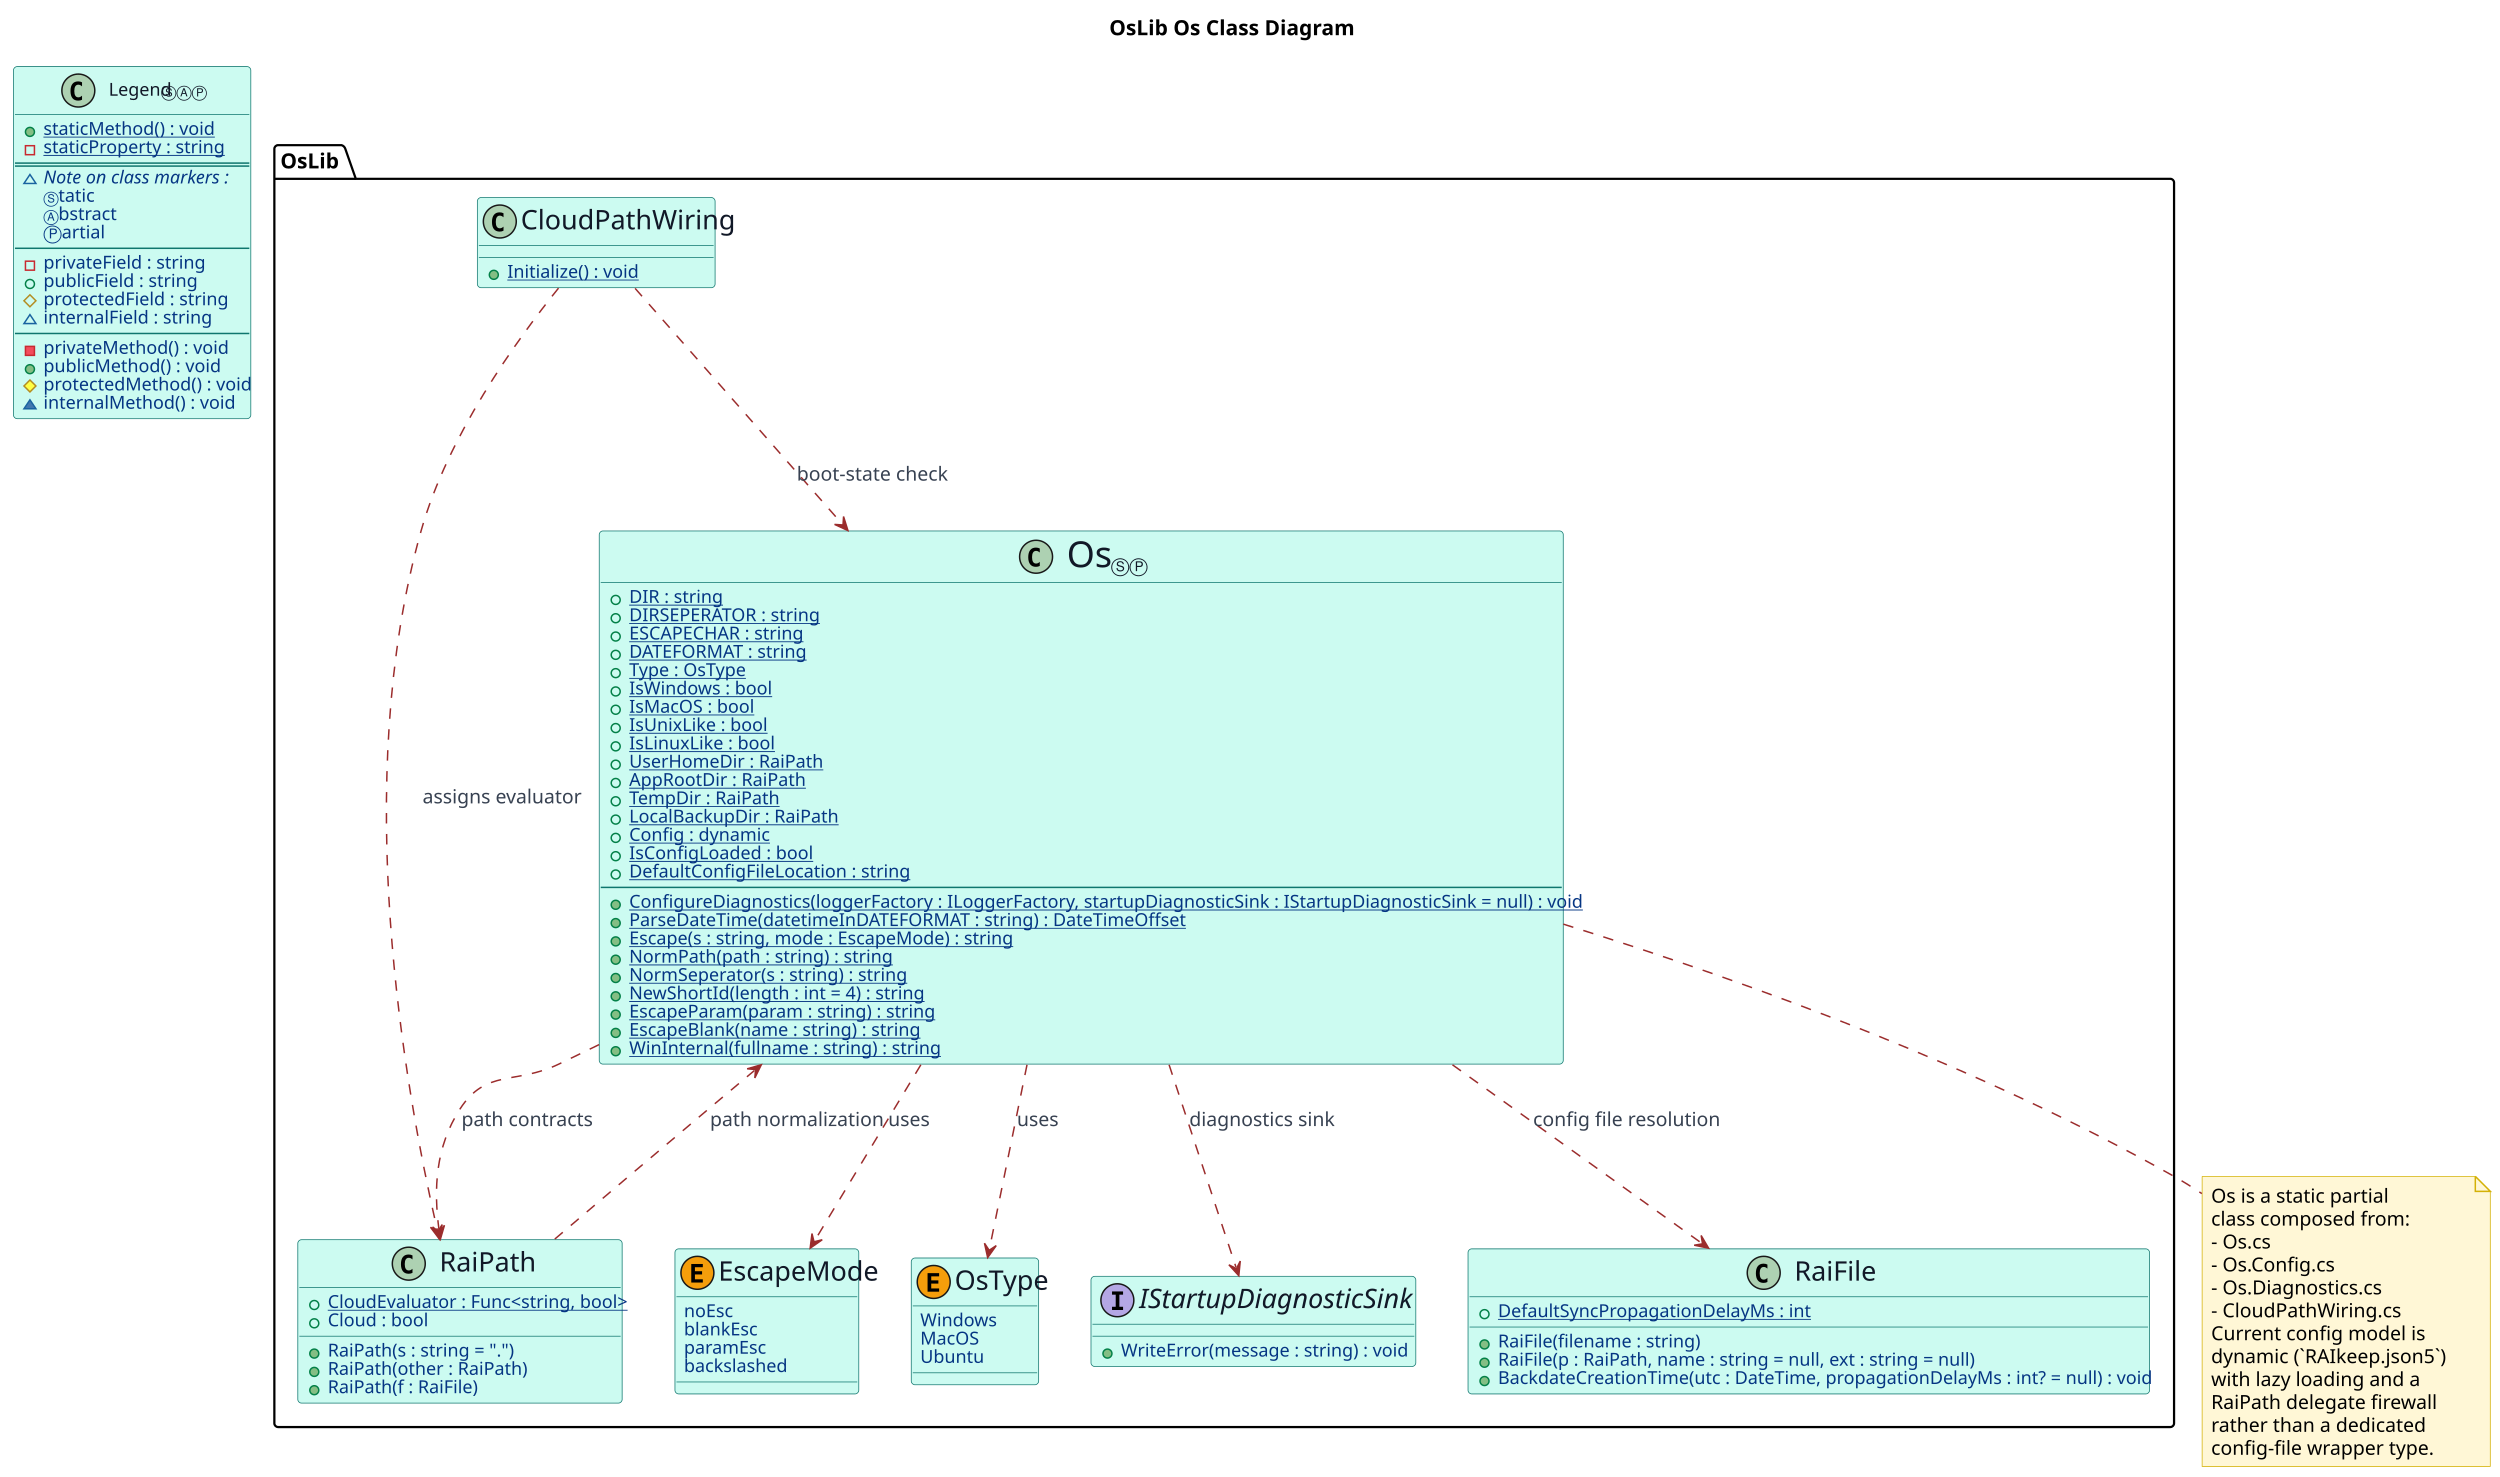
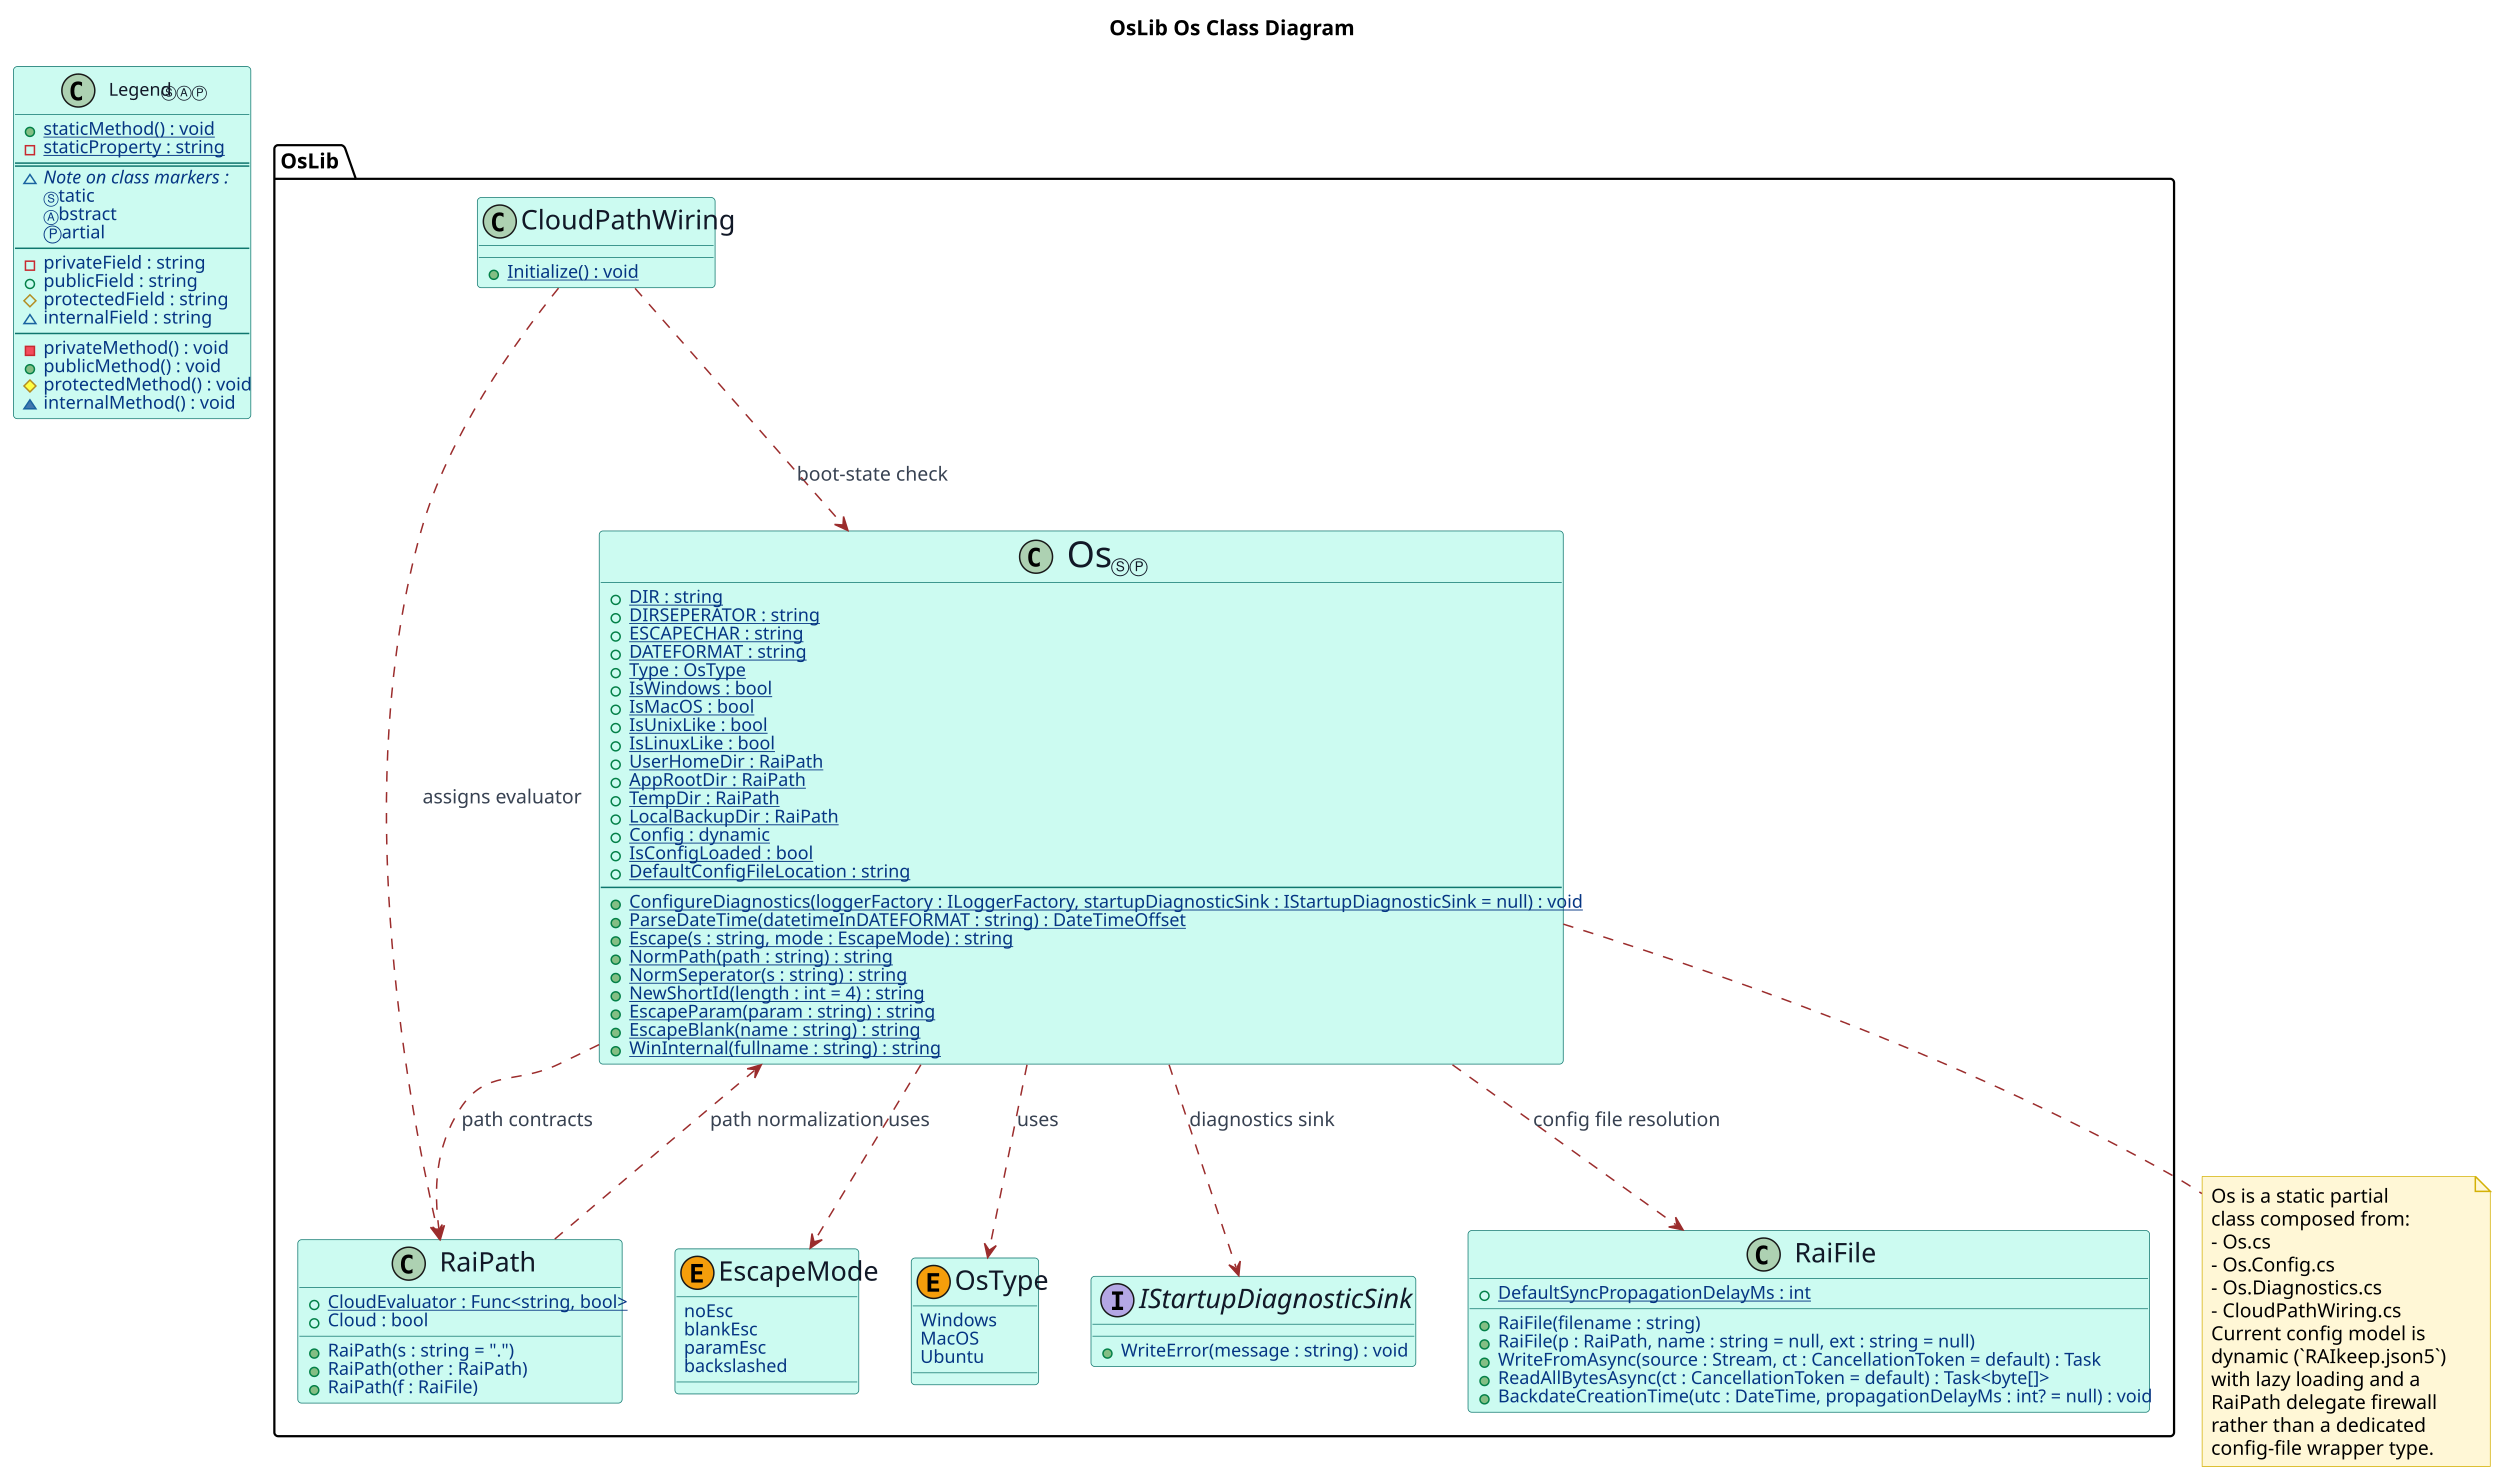
<svg xmlns="http://www.w3.org/2000/svg" contentStyleType="text/css" data-diagram-type="CLASS" height="986px" preserveAspectRatio="none" style="width:1670px;height:986px;background:#FFFFFF;" version="1.1" viewBox="0 0 1670 986" width="1670px" zoomAndPan="magnify">
  <defs />
  <g>
    <g class="title" data-source-line="3">
      <text fill="#000000" font-family="sans-serif" font-size="14" font-weight="bold" lengthAdjust="spacing" textLength="174.576" x="740.968" y="23.535">OsLib Os Class Diagram</text>
    </g>
    <g class="cluster" data-qualified-name="OsLib" data-source-line="34" id="ent0002">
-       <path d="M185.77,96.968 L228.182,96.968 A3.75,3.75 0 0 1 230.682,99.468 L237.682,119.457 L1449.77,119.457 A2.5,2.5 0 0 1 1452.27,121.957 L1452.27,950.768 A2.5,2.5 0 0 1 1449.77,953.268 L185.77,953.268 A2.5,2.5 0 0 1 183.27,950.768 L183.27,99.468 A2.5,2.5 0 0 1 185.77,96.968" fill="none" style="stroke:#000000;stroke-width:1.5;" />
+       <path d="M185.77,96.968 L228.182,96.968 A3.75,3.75 0 0 1 230.682,99.468 L237.682,119.457 L1449.77,119.457 A2.5,2.5 0 0 1 1452.27,121.957 L1452.27,956.878 A2.5,2.5 0 0 1 1449.77,959.378 L185.77,959.378 A2.5,2.5 0 0 1 183.27,956.878 L183.27,99.468 A2.5,2.5 0 0 1 185.77,96.968" fill="none" style="stroke:#000000;stroke-width:1.5;" />
      <line style="stroke:#000000;stroke-width:1.5;" x1="183.27" x2="237.682" y1="119.457" y2="119.457" />
      <text fill="#000000" font-family="sans-serif" font-size="14" font-weight="bold" lengthAdjust="spacing" textLength="41.412" x="187.27" y="112.503">OsLib</text>
    </g>
    <g class="entity" data-qualified-name="OsLib.EscapeMode" data-source-line="35" id="ent0003">
      <rect fill="#CCFBF1" height="96.912" rx="2.5" ry="2.5" style="stroke:#0F766E;stroke-width:0.5;" width="122.792" x="450.87" y="834.238" />
      <ellipse cx="465.87" cy="850.238" fill="#F59E0B" rx="11" ry="11" style="stroke:#181818;stroke-width:1;" />
      <path d="M469.484,856.738 L461.764,856.738 L461.764,844.345 L469.484,844.345 L469.484,846.503 L464.213,846.503 L464.213,849.176 L468.986,849.176 L468.986,851.335 L464.213,851.335 L464.213,854.58 L469.484,854.58 Z " fill="#000000" />
      <text fill="#111827" font-family="Casual" font-size="18" lengthAdjust="spacing" textLength="90.792" x="479.87" y="855.467">EscapeMode</text>
      <line style="stroke:#0F766E;stroke-width:0.5;" x1="451.87" x2="572.662" y1="866.238" y2="866.238" />
      <text fill="#053583" font-family="Casual" font-size="12" lengthAdjust="spacing" textLength="28.488" x="456.87" y="879.838">noEsc</text>
      <text fill="#053583" font-family="Casual" font-size="12" lengthAdjust="spacing" textLength="45.552" x="456.87" y="892.066">blankEsc</text>
      <text fill="#053583" font-family="Casual" font-size="12" lengthAdjust="spacing" textLength="49.116" x="456.87" y="904.294">paramEsc</text>
      <text fill="#053583" font-family="Casual" font-size="12" lengthAdjust="spacing" textLength="63.156" x="456.87" y="916.522">backslashed</text>
      <line style="stroke:#0F766E;stroke-width:0.5;" x1="451.87" x2="572.662" y1="923.15" y2="923.15" />
    </g>
    <g class="entity" data-qualified-name="OsLib.OsType" data-source-line="42" id="ent0004">
      <rect fill="#CCFBF1" height="84.684" rx="2.5" ry="2.5" style="stroke:#0F766E;stroke-width:0.5;" width="85.1" x="608.72" y="840.348" />
      <ellipse cx="623.72" cy="856.348" fill="#F59E0B" rx="11" ry="11" style="stroke:#181818;stroke-width:1;" />
      <path d="M627.334,862.848 L619.615,862.848 L619.615,850.455 L627.334,850.455 L627.334,852.613 L622.063,852.613 L622.063,855.286 L626.836,855.286 L626.836,857.444 L622.063,857.444 L622.063,860.69 L627.334,860.69 Z " fill="#000000" />
      <text fill="#111827" font-family="Casual" font-size="18" lengthAdjust="spacing" textLength="53.1" x="637.72" y="861.577">OsType</text>
      <line style="stroke:#0F766E;stroke-width:0.5;" x1="609.72" x2="692.82" y1="872.348" y2="872.348" />
      <text fill="#053583" font-family="Casual" font-size="12" lengthAdjust="spacing" textLength="44.052" x="614.72" y="885.948">Windows</text>
      <text fill="#053583" font-family="Casual" font-size="12" lengthAdjust="spacing" textLength="33.372" x="614.72" y="898.176">MacOS</text>
      <text fill="#053583" font-family="Casual" font-size="12" lengthAdjust="spacing" textLength="35.448" x="614.72" y="910.404">Ubuntu</text>
      <line style="stroke:#0F766E;stroke-width:0.5;" x1="609.72" x2="692.82" y1="917.032" y2="917.032" />
    </g>
    <g class="entity" data-qualified-name="OsLib.IStartupDiagnosticSink" data-source-line="48" id="ent0005">
      <rect fill="#CCFBF1" height="60.228" rx="2.5" ry="2.5" style="stroke:#0F766E;stroke-width:0.5;" width="216.98" x="728.78" y="852.578" />
      <ellipse cx="746.402" cy="868.578" fill="#B4A7E5" rx="11" ry="11" style="stroke:#181818;stroke-width:1;" />
      <path d="M742.829,864.843 L742.829,862.685 L750.209,862.685 L750.209,864.843 L747.744,864.843 L747.744,872.92 L750.209,872.92 L750.209,875.078 L742.829,875.078 L742.829,872.92 L745.295,872.92 L745.295,864.843 Z " fill="#000000" />
      <text fill="#111827" font-family="Casual" font-size="18" font-style="italic" lengthAdjust="spacing" textLength="179.154" x="760.984" y="873.807">IStartupDiagnosticSink</text>
      <line style="stroke:#0F766E;stroke-width:0.5;" x1="729.78" x2="944.76" y1="884.578" y2="884.578" />
      <line style="stroke:#0F766E;stroke-width:0.5;" x1="729.78" x2="944.76" y1="892.578" y2="892.578" />
      <g data-visibility-modifier="PUBLIC_METHOD">
        <ellipse cx="739.78" cy="904.192" fill="#84BE84" rx="3" ry="3" style="stroke:#038048;stroke-width:1;" />
      </g>
      <text fill="#053583" font-family="Casual" font-size="12" lengthAdjust="spacing" textLength="190.98" x="748.78" y="906.178">WriteError(message : string) : void</text>
    </g>
    <g class="entity" data-qualified-name="OsLib.CloudPathWiring" data-source-line="52" id="ent0006">
      <rect fill="#CCFBF1" height="60.228" rx="2.5" ry="2.5" style="stroke:#0F766E;stroke-width:0.5;" width="158.81" x="318.87" y="131.968" />
      <ellipse cx="333.87" cy="147.968" fill="#ADD1B2" rx="11" ry="11" style="stroke:#181818;stroke-width:1;" />
      <path d="M336.343,154.111 Q335.762,154.41 335.123,154.56 Q334.484,154.709 333.778,154.709 Q331.271,154.709 329.952,153.057 Q328.632,151.405 328.632,148.284 Q328.632,145.155 329.952,143.503 Q331.271,141.851 333.778,141.851 Q334.484,141.851 335.131,142 Q335.779,142.15 336.343,142.449 L336.343,145.171 Q335.712,144.59 335.119,144.321 Q334.525,144.051 333.894,144.051 Q332.55,144.051 331.865,145.118 Q331.18,146.184 331.18,148.284 Q331.18,150.376 331.865,151.443 Q332.55,152.509 333.894,152.509 Q334.525,152.509 335.119,152.239 Q335.712,151.97 336.343,151.389 Z " fill="#000000" />
      <text fill="#111827" font-family="Casual" font-size="18" lengthAdjust="spacing" textLength="126.81" x="347.87" y="153.197">CloudPathWiring</text>
      <line style="stroke:#0F766E;stroke-width:0.5;" x1="319.87" x2="476.68" y1="163.968" y2="163.968" />
      <line style="stroke:#0F766E;stroke-width:0.5;" x1="319.87" x2="476.68" y1="171.968" y2="171.968" />
      <g data-visibility-modifier="PUBLIC_METHOD">
        <ellipse cx="329.87" cy="183.582" fill="#84BE84" rx="3" ry="3" style="stroke:#038048;stroke-width:1;" />
      </g>
      <text fill="#053583" font-family="Casual" font-size="12" lengthAdjust="spacing" text-decoration="underline" textLength="93.72" x="338.87" y="185.568">Initialize() : void</text>
    </g>
    <g class="entity" data-qualified-name="OsLib.RaiPath" data-source-line="56" id="ent0007">
      <rect fill="#CCFBF1" height="109.14" rx="2.5" ry="2.5" style="stroke:#0F766E;stroke-width:0.5;" width="216.656" x="198.94" y="828.128" />
      <ellipse cx="273.066" cy="844.128" fill="#ADD1B2" rx="11" ry="11" style="stroke:#181818;stroke-width:1;" />
      <path d="M275.539,850.271 Q274.958,850.57 274.319,850.72 Q273.68,850.869 272.974,850.869 Q270.467,850.869 269.147,849.217 Q267.828,847.565 267.828,844.444 Q267.828,841.315 269.147,839.663 Q270.467,838.011 272.974,838.011 Q273.68,838.011 274.327,838.16 Q274.975,838.31 275.539,838.609 L275.539,841.331 Q274.908,840.75 274.315,840.481 Q273.721,840.211 273.09,840.211 Q271.746,840.211 271.061,841.278 Q270.376,842.344 270.376,844.444 Q270.376,846.536 271.061,847.603 Q271.746,848.669 273.09,848.669 Q273.721,848.669 274.315,848.399 Q274.908,848.13 275.539,847.549 Z " fill="#000000" />
      <text fill="#111827" font-family="Casual" font-size="18" lengthAdjust="spacing" textLength="59.904" x="293.566" y="849.357">RaiPath</text>
      <line style="stroke:#0F766E;stroke-width:0.5;" x1="199.94" x2="414.596" y1="860.128" y2="860.128" />
      <g data-visibility-modifier="PUBLIC_FIELD">
        <ellipse cx="209.94" cy="871.742" fill="none" rx="3" ry="3" style="stroke:#038048;stroke-width:1;" />
      </g>
      <text fill="#053583" font-family="Casual" font-size="12" lengthAdjust="spacing" text-decoration="underline" textLength="190.656" x="218.94" y="873.728">CloudEvaluator : Func&lt;string, bool&gt;</text>
      <g data-visibility-modifier="PUBLIC_FIELD">
        <ellipse cx="209.94" cy="883.97" fill="none" rx="3" ry="3" style="stroke:#038048;stroke-width:1;" />
      </g>
      <text fill="#053583" font-family="Casual" font-size="12" lengthAdjust="spacing" textLength="66.156" x="218.94" y="885.956">Cloud : bool</text>
      <line style="stroke:#0F766E;stroke-width:0.5;" x1="199.94" x2="414.596" y1="892.584" y2="892.584" />
      <g data-visibility-modifier="PUBLIC_METHOD">
        <ellipse cx="209.94" cy="904.198" fill="#84BE84" rx="3" ry="3" style="stroke:#038048;stroke-width:1;" />
      </g>
      <text fill="#053583" font-family="Casual" font-size="12" lengthAdjust="spacing" textLength="134.04" x="218.94" y="906.184">RaiPath(s : string = ".")</text>
      <g data-visibility-modifier="PUBLIC_METHOD">
        <ellipse cx="209.94" cy="916.426" fill="#84BE84" rx="3" ry="3" style="stroke:#038048;stroke-width:1;" />
      </g>
      <text fill="#053583" font-family="Casual" font-size="12" lengthAdjust="spacing" textLength="132.936" x="218.94" y="918.412">RaiPath(other : RaiPath)</text>
      <g data-visibility-modifier="PUBLIC_METHOD">
        <ellipse cx="209.94" cy="928.654" fill="#84BE84" rx="3" ry="3" style="stroke:#038048;stroke-width:1;" />
      </g>
      <text fill="#053583" font-family="Casual" font-size="12" lengthAdjust="spacing" textLength="104.556" x="218.94" y="930.64">RaiPath(f : RaiFile)</text>
    </g>
    <g class="entity" data-qualified-name="OsLib.RaiFile" data-source-line="64" id="ent0008">
-       <rect fill="#CCFBF1" height="96.912" rx="2.5" ry="2.5" style="stroke:#0F766E;stroke-width:0.5;" width="455.24" x="980.65" y="834.238" />
-       <ellipse cx="1178.163" cy="850.238" fill="#ADD1B2" rx="11" ry="11" style="stroke:#181818;stroke-width:1;" />
-       <path d="M1180.636,856.381 Q1180.055,856.68 1179.416,856.83 Q1178.777,856.979 1178.071,856.979 Q1175.564,856.979 1174.245,855.327 Q1172.925,853.675 1172.925,850.554 Q1172.925,847.425 1174.245,845.773 Q1175.564,844.121 1178.071,844.121 Q1178.777,844.121 1179.424,844.27 Q1180.072,844.42 1180.636,844.719 L1180.636,847.441 Q1180.005,846.86 1179.412,846.591 Q1178.818,846.321 1178.187,846.321 Q1176.843,846.321 1176.158,847.388 Q1175.473,848.454 1175.473,850.554 Q1175.473,852.646 1176.158,853.713 Q1176.843,854.779 1178.187,854.779 Q1178.818,854.779 1179.412,854.51 Q1180.005,854.24 1180.636,853.659 Z " fill="#000000" />
-       <text fill="#111827" font-family="Casual" font-size="18" lengthAdjust="spacing" textLength="51.714" x="1198.663" y="855.467">RaiFile</text>
-       <line style="stroke:#0F766E;stroke-width:0.5;" x1="981.65" x2="1434.89" y1="866.238" y2="866.238" />
-       <g data-visibility-modifier="PUBLIC_FIELD">
-         <ellipse cx="991.65" cy="877.852" fill="none" rx="3" ry="3" style="stroke:#038048;stroke-width:1;" />
-       </g>
-       <text fill="#053583" font-family="Casual" font-size="12" lengthAdjust="spacing" text-decoration="underline" textLength="196.38" x="1000.65" y="879.838">DefaultSyncPropagationDelayMs : int</text>
-       <line style="stroke:#0F766E;stroke-width:0.5;" x1="981.65" x2="1434.89" y1="886.466" y2="886.466" />
-       <g data-visibility-modifier="PUBLIC_METHOD">
-         <ellipse cx="991.65" cy="898.08" fill="#84BE84" rx="3" ry="3" style="stroke:#038048;stroke-width:1;" />
-       </g>
-       <text fill="#053583" font-family="Casual" font-size="12" lengthAdjust="spacing" textLength="134.328" x="1000.65" y="900.066">RaiFile(filename : string)</text>
-       <g data-visibility-modifier="PUBLIC_METHOD">
-         <ellipse cx="991.65" cy="910.308" fill="#84BE84" rx="3" ry="3" style="stroke:#038048;stroke-width:1;" />
-       </g>
-       <text fill="#053583" font-family="Casual" font-size="12" lengthAdjust="spacing" textLength="339.84" x="1000.65" y="912.294">RaiFile(p : RaiPath, name : string = null, ext : string = null)</text>
-       <g data-visibility-modifier="PUBLIC_METHOD">
-         <ellipse cx="991.65" cy="922.536" fill="#84BE84" rx="3" ry="3" style="stroke:#038048;stroke-width:1;" />
-       </g>
-       <text fill="#053583" font-family="Casual" font-size="12" lengthAdjust="spacing" textLength="429.24" x="1000.65" y="924.522">BackdateCreationTime(utc : DateTime, propagationDelayMs : int? = null) : void</text>
-     </g>
-     <g class="entity" data-qualified-name="OsLib.Os" data-source-line="71" id="ent0009">
+       <rect fill="#CCFBF1" height="121.368" rx="2.5" ry="2.5" style="stroke:#0F766E;stroke-width:0.5;" width="455.24" x="980.65" y="822.008" />
+       <ellipse cx="1178.163" cy="838.008" fill="#ADD1B2" rx="11" ry="11" style="stroke:#181818;stroke-width:1;" />
+       <path d="M1180.636,844.151 Q1180.055,844.45 1179.416,844.6 Q1178.777,844.749 1178.071,844.749 Q1175.564,844.749 1174.245,843.097 Q1172.925,841.445 1172.925,838.324 Q1172.925,835.195 1174.245,833.543 Q1175.564,831.891 1178.071,831.891 Q1178.777,831.891 1179.424,832.04 Q1180.072,832.19 1180.636,832.489 L1180.636,835.211 Q1180.005,834.63 1179.412,834.361 Q1178.818,834.091 1178.187,834.091 Q1176.843,834.091 1176.158,835.158 Q1175.473,836.224 1175.473,838.324 Q1175.473,840.416 1176.158,841.483 Q1176.843,842.549 1178.187,842.549 Q1178.818,842.549 1179.412,842.279 Q1180.005,842.01 1180.636,841.429 Z " fill="#000000" />
+       <text fill="#111827" font-family="Casual" font-size="18" lengthAdjust="spacing" textLength="51.714" x="1198.663" y="843.237">RaiFile</text>
+       <line style="stroke:#0F766E;stroke-width:0.5;" x1="981.65" x2="1434.89" y1="854.008" y2="854.008" />
+       <g data-visibility-modifier="PUBLIC_FIELD">
+         <ellipse cx="991.65" cy="865.622" fill="none" rx="3" ry="3" style="stroke:#038048;stroke-width:1;" />
+       </g>
+       <text fill="#053583" font-family="Casual" font-size="12" lengthAdjust="spacing" text-decoration="underline" textLength="196.38" x="1000.65" y="867.608">DefaultSyncPropagationDelayMs : int</text>
+       <line style="stroke:#0F766E;stroke-width:0.5;" x1="981.65" x2="1434.89" y1="874.236" y2="874.236" />
+       <g data-visibility-modifier="PUBLIC_METHOD">
+         <ellipse cx="991.65" cy="885.85" fill="#84BE84" rx="3" ry="3" style="stroke:#038048;stroke-width:1;" />
+       </g>
+       <text fill="#053583" font-family="Casual" font-size="12" lengthAdjust="spacing" textLength="134.328" x="1000.65" y="887.836">RaiFile(filename : string)</text>
+       <g data-visibility-modifier="PUBLIC_METHOD">
+         <ellipse cx="991.65" cy="898.078" fill="#84BE84" rx="3" ry="3" style="stroke:#038048;stroke-width:1;" />
+       </g>
+       <text fill="#053583" font-family="Casual" font-size="12" lengthAdjust="spacing" textLength="339.84" x="1000.65" y="900.064">RaiFile(p : RaiPath, name : string = null, ext : string = null)</text>
+       <g data-visibility-modifier="PUBLIC_METHOD">
+         <ellipse cx="991.65" cy="910.306" fill="#84BE84" rx="3" ry="3" style="stroke:#038048;stroke-width:1;" />
+       </g>
+       <text fill="#053583" font-family="Casual" font-size="12" lengthAdjust="spacing" textLength="404.664" x="1000.65" y="912.292">WriteFromAsync(source : Stream, ct : CancellationToken = default) : Task</text>
+       <g data-visibility-modifier="PUBLIC_METHOD">
+         <ellipse cx="991.65" cy="922.534" fill="#84BE84" rx="3" ry="3" style="stroke:#038048;stroke-width:1;" />
+       </g>
+       <text fill="#053583" font-family="Casual" font-size="12" lengthAdjust="spacing" textLength="365.076" x="1000.65" y="924.52">ReadAllBytesAsync(ct : CancellationToken = default) : Task&lt;byte[]&gt;</text>
+       <g data-visibility-modifier="PUBLIC_METHOD">
+         <ellipse cx="991.65" cy="934.762" fill="#84BE84" rx="3" ry="3" style="stroke:#038048;stroke-width:1;" />
+       </g>
+       <text fill="#053583" font-family="Casual" font-size="12" lengthAdjust="spacing" textLength="429.24" x="1000.65" y="936.748">BackdateCreationTime(utc : DateTime, propagationDelayMs : int? = null) : void</text>
+     </g>
+     <g class="entity" data-qualified-name="OsLib.Os" data-source-line="73" id="ent0009">
      <rect fill="#CCFBF1" height="356.156" rx="2.5" ry="2.5" style="stroke:#0F766E;stroke-width:0.5;" width="643.964" x="400.29" y="354.678" />
      <ellipse cx="692.099" cy="371.906" fill="#ADD1B2" rx="11" ry="11" style="stroke:#181818;stroke-width:1;" />
      <path d="M694.572,378.049 Q693.991,378.348 693.352,378.498 Q692.713,378.647 692.007,378.647 Q689.5,378.647 688.181,376.995 Q686.861,375.343 686.861,372.222 Q686.861,369.093 688.181,367.441 Q689.5,365.789 692.007,365.789 Q692.713,365.789 693.36,365.938 Q694.008,366.088 694.572,366.387 L694.572,369.109 Q693.941,368.528 693.348,368.259 Q692.754,367.989 692.124,367.989 Q690.779,367.989 690.094,369.055 Q689.409,370.122 689.409,372.222 Q689.409,374.314 690.094,375.381 Q690.779,376.447 692.124,376.447 Q692.754,376.447 693.348,376.178 Q693.941,375.908 694.572,375.327 Z " fill="#000000" />
      <text fill="#111827" font-family="Casual" font-size="24" lengthAdjust="spacing" textLength="23.208" x="712.599" y="378.878">Os</text>
      <text fill="#111827" font-family="Casual" font-size="12" lengthAdjust="spacing" textLength="22.266" x="742.179" y="381.506">ⓈⓅ</text>
      <line style="stroke:#0F766E;stroke-width:0.5;" x1="401.29" x2="1043.254" y1="389.134" y2="389.134" />
      <g data-visibility-modifier="PUBLIC_FIELD">
        <ellipse cx="411.29" cy="400.748" fill="none" rx="3" ry="3" style="stroke:#038048;stroke-width:1;" />
      </g>
      <text fill="#053583" font-family="Casual" font-size="12" lengthAdjust="spacing" text-decoration="underline" textLength="65.412" x="420.29" y="402.734">DIR : string</text>
      <g data-visibility-modifier="PUBLIC_FIELD">
        <ellipse cx="411.29" cy="412.976" fill="none" rx="3" ry="3" style="stroke:#038048;stroke-width:1;" />
      </g>
      <text fill="#053583" font-family="Casual" font-size="12" lengthAdjust="spacing" text-decoration="underline" textLength="122.412" x="420.29" y="414.962">DIRSEPERATOR : string</text>
      <g data-visibility-modifier="PUBLIC_FIELD">
        <ellipse cx="411.29" cy="425.204" fill="none" rx="3" ry="3" style="stroke:#038048;stroke-width:1;" />
      </g>
      <text fill="#053583" font-family="Casual" font-size="12" lengthAdjust="spacing" text-decoration="underline" textLength="110.256" x="420.29" y="427.19">ESCAPECHAR : string</text>
      <g data-visibility-modifier="PUBLIC_FIELD">
        <ellipse cx="411.29" cy="437.432" fill="none" rx="3" ry="3" style="stroke:#038048;stroke-width:1;" />
      </g>
      <text fill="#053583" font-family="Casual" font-size="12" lengthAdjust="spacing" text-decoration="underline" textLength="112.644" x="420.29" y="439.418">DATEFORMAT : string</text>
      <g data-visibility-modifier="PUBLIC_FIELD">
        <ellipse cx="411.29" cy="449.66" fill="none" rx="3" ry="3" style="stroke:#038048;stroke-width:1;" />
      </g>
      <text fill="#053583" font-family="Casual" font-size="12" lengthAdjust="spacing" text-decoration="underline" textLength="75.876" x="420.29" y="451.646">Type : OsType</text>
      <g data-visibility-modifier="PUBLIC_FIELD">
        <ellipse cx="411.29" cy="461.888" fill="none" rx="3" ry="3" style="stroke:#038048;stroke-width:1;" />
      </g>
      <text fill="#053583" font-family="Casual" font-size="12" lengthAdjust="spacing" text-decoration="underline" textLength="92.772" x="420.29" y="463.874">IsWindows : bool</text>
      <g data-visibility-modifier="PUBLIC_FIELD">
        <ellipse cx="411.29" cy="474.116" fill="none" rx="3" ry="3" style="stroke:#038048;stroke-width:1;" />
      </g>
      <text fill="#053583" font-family="Casual" font-size="12" lengthAdjust="spacing" text-decoration="underline" textLength="82.092" x="420.29" y="476.102">IsMacOS : bool</text>
      <g data-visibility-modifier="PUBLIC_FIELD">
        <ellipse cx="411.29" cy="486.344" fill="none" rx="3" ry="3" style="stroke:#038048;stroke-width:1;" />
      </g>
      <text fill="#053583" font-family="Casual" font-size="12" lengthAdjust="spacing" text-decoration="underline" textLength="91.092" x="420.29" y="488.33">IsUnixLike : bool</text>
      <g data-visibility-modifier="PUBLIC_FIELD">
        <ellipse cx="411.29" cy="498.572" fill="none" rx="3" ry="3" style="stroke:#038048;stroke-width:1;" />
      </g>
      <text fill="#053583" font-family="Casual" font-size="12" lengthAdjust="spacing" text-decoration="underline" textLength="96.528" x="420.29" y="500.558">IsLinuxLike : bool</text>
      <g data-visibility-modifier="PUBLIC_FIELD">
        <ellipse cx="411.29" cy="510.8" fill="none" rx="3" ry="3" style="stroke:#038048;stroke-width:1;" />
      </g>
      <text fill="#053583" font-family="Casual" font-size="12" lengthAdjust="spacing" text-decoration="underline" textLength="120.528" x="420.29" y="512.786">UserHomeDir : RaiPath</text>
      <g data-visibility-modifier="PUBLIC_FIELD">
        <ellipse cx="411.29" cy="523.028" fill="none" rx="3" ry="3" style="stroke:#038048;stroke-width:1;" />
      </g>
      <text fill="#053583" font-family="Casual" font-size="12" lengthAdjust="spacing" text-decoration="underline" textLength="113.424" x="420.29" y="525.014">AppRootDir : RaiPath</text>
      <g data-visibility-modifier="PUBLIC_FIELD">
        <ellipse cx="411.29" cy="535.256" fill="none" rx="3" ry="3" style="stroke:#038048;stroke-width:1;" />
      </g>
      <text fill="#053583" font-family="Casual" font-size="12" lengthAdjust="spacing" text-decoration="underline" textLength="98.22" x="420.29" y="537.242">TempDir : RaiPath</text>
      <g data-visibility-modifier="PUBLIC_FIELD">
        <ellipse cx="411.29" cy="547.484" fill="none" rx="3" ry="3" style="stroke:#038048;stroke-width:1;" />
      </g>
      <text fill="#053583" font-family="Casual" font-size="12" lengthAdjust="spacing" text-decoration="underline" textLength="135.36" x="420.29" y="549.47">LocalBackupDir : RaiPath</text>
      <g data-visibility-modifier="PUBLIC_FIELD">
        <ellipse cx="411.29" cy="559.712" fill="none" rx="3" ry="3" style="stroke:#038048;stroke-width:1;" />
      </g>
      <text fill="#053583" font-family="Casual" font-size="12" lengthAdjust="spacing" text-decoration="underline" textLength="90.864" x="420.29" y="561.698">Config : dynamic</text>
      <g data-visibility-modifier="PUBLIC_FIELD">
        <ellipse cx="411.29" cy="571.94" fill="none" rx="3" ry="3" style="stroke:#038048;stroke-width:1;" />
      </g>
      <text fill="#053583" font-family="Casual" font-size="12" lengthAdjust="spacing" text-decoration="underline" textLength="116.328" x="420.29" y="573.926">IsConfigLoaded : bool</text>
      <g data-visibility-modifier="PUBLIC_FIELD">
        <ellipse cx="411.29" cy="584.168" fill="none" rx="3" ry="3" style="stroke:#038048;stroke-width:1;" />
      </g>
      <text fill="#053583" font-family="Casual" font-size="12" lengthAdjust="spacing" text-decoration="underline" textLength="178.692" x="420.29" y="586.154">DefaultConfigFileLocation : string</text>
      <line style="stroke:#0F766E;stroke-width:1;" x1="401.29" x2="1043.254" y1="592.782" y2="592.782" />
      <g data-visibility-modifier="PUBLIC_METHOD">
        <ellipse cx="411.29" cy="604.396" fill="#84BE84" rx="3" ry="3" style="stroke:#038048;stroke-width:1;" />
      </g>
      <text fill="#053583" font-family="Casual" font-size="12" lengthAdjust="spacing" text-decoration="underline" textLength="617.964" x="420.29" y="606.382">ConfigureDiagnostics(loggerFactory : ILoggerFactory, startupDiagnosticSink : IStartupDiagnosticSink = null) : void</text>
      <g data-visibility-modifier="PUBLIC_METHOD">
        <ellipse cx="411.29" cy="616.624" fill="#84BE84" rx="3" ry="3" style="stroke:#038048;stroke-width:1;" />
      </g>
      <text fill="#053583" font-family="Casual" font-size="12" lengthAdjust="spacing" text-decoration="underline" textLength="348.12" x="420.29" y="618.61">ParseDateTime(datetimeInDATEFORMAT : string) : DateTimeOffset</text>
      <g data-visibility-modifier="PUBLIC_METHOD">
        <ellipse cx="411.29" cy="628.852" fill="#84BE84" rx="3" ry="3" style="stroke:#038048;stroke-width:1;" />
      </g>
      <text fill="#053583" font-family="Casual" font-size="12" lengthAdjust="spacing" text-decoration="underline" textLength="255.636" x="420.29" y="630.838">Escape(s : string, mode : EscapeMode) : string</text>
      <g data-visibility-modifier="PUBLIC_METHOD">
        <ellipse cx="411.29" cy="641.08" fill="#84BE84" rx="3" ry="3" style="stroke:#038048;stroke-width:1;" />
      </g>
      <text fill="#053583" font-family="Casual" font-size="12" lengthAdjust="spacing" text-decoration="underline" textLength="176.604" x="420.29" y="643.066">NormPath(path : string) : string</text>
      <g data-visibility-modifier="PUBLIC_METHOD">
        <ellipse cx="411.29" cy="653.308" fill="#84BE84" rx="3" ry="3" style="stroke:#038048;stroke-width:1;" />
      </g>
      <text fill="#053583" font-family="Casual" font-size="12" lengthAdjust="spacing" text-decoration="underline" textLength="185.016" x="420.29" y="655.294">NormSeperator(s : string) : string</text>
      <g data-visibility-modifier="PUBLIC_METHOD">
        <ellipse cx="411.29" cy="665.536" fill="#84BE84" rx="3" ry="3" style="stroke:#038048;stroke-width:1;" />
      </g>
      <text fill="#053583" font-family="Casual" font-size="12" lengthAdjust="spacing" text-decoration="underline" textLength="205.296" x="420.29" y="667.522">NewShortId(length : int = 4) : string</text>
      <g data-visibility-modifier="PUBLIC_METHOD">
        <ellipse cx="411.29" cy="677.764" fill="#84BE84" rx="3" ry="3" style="stroke:#038048;stroke-width:1;" />
      </g>
      <text fill="#053583" font-family="Casual" font-size="12" lengthAdjust="spacing" text-decoration="underline" textLength="202.26" x="420.29" y="679.75">EscapeParam(param : string) : string</text>
      <g data-visibility-modifier="PUBLIC_METHOD">
        <ellipse cx="411.29" cy="689.992" fill="#84BE84" rx="3" ry="3" style="stroke:#038048;stroke-width:1;" />
      </g>
      <text fill="#053583" font-family="Casual" font-size="12" lengthAdjust="spacing" text-decoration="underline" textLength="192.504" x="420.29" y="691.978">EscapeBlank(name : string) : string</text>
      <g data-visibility-modifier="PUBLIC_METHOD">
        <ellipse cx="411.29" cy="702.22" fill="#84BE84" rx="3" ry="3" style="stroke:#038048;stroke-width:1;" />
      </g>
      <text fill="#053583" font-family="Casual" font-size="12" lengthAdjust="spacing" text-decoration="underline" textLength="208.944" x="420.29" y="704.206">WinInternal(fullname : string) : string</text>
    </g>
-     <g class="entity" data-qualified-name="LegendSample" data-source-line="110" id="ent0018">
+     <g class="entity" data-qualified-name="LegendSample" data-source-line="112" id="ent0018">
      <rect fill="#CCFBF1" height="235.192" rx="2.5" ry="2.5" style="stroke:#0F766E;stroke-width:0.5;" width="158.54" x="9" y="44.488" />
      <ellipse cx="52.325" cy="60.488" fill="#ADD1B2" rx="11" ry="11" style="stroke:#181818;stroke-width:1;" />
      <path d="M54.798,66.631 Q54.218,66.93 53.578,67.08 Q52.939,67.229 52.234,67.229 Q49.727,67.229 48.407,65.577 Q47.087,63.925 47.087,60.804 Q47.087,57.675 48.407,56.023 Q49.727,54.371 52.234,54.371 Q52.939,54.371 53.587,54.52 Q54.234,54.67 54.798,54.969 L54.798,57.691 Q54.168,57.11 53.574,56.841 Q52.981,56.571 52.35,56.571 Q51.005,56.571 50.32,57.638 Q49.636,58.704 49.636,60.804 Q49.636,62.896 50.32,63.963 Q51.005,65.029 52.35,65.029 Q52.981,65.029 53.574,64.76 Q54.168,64.49 54.798,63.909 Z " fill="#000000" />
      <text fill="#111827" font-family="Casual" font-size="12" lengthAdjust="spacing" textLength="35.04" x="72.62" y="63.974">Legend</text>
      <text fill="#111827" font-family="Casual" font-size="10" lengthAdjust="spacing" textLength="28.555" x="107.66" y="64.412">ⓈⒶⓅ</text>
      <line style="stroke:#0F766E;stroke-width:0.5;" x1="10" x2="166.54" y1="76.488" y2="76.488" />
      <g data-visibility-modifier="PUBLIC_METHOD">
        <ellipse cx="20" cy="88.102" fill="#84BE84" rx="3" ry="3" style="stroke:#038048;stroke-width:1;" />
      </g>
      <text fill="#053583" font-family="Casual" font-size="12" lengthAdjust="spacing" text-decoration="underline" textLength="113.232" x="29" y="90.088">staticMethod() : void</text>
      <g data-visibility-modifier="PRIVATE_FIELD">
        <rect fill="none" height="6" style="stroke:#C82930;stroke-width:1;" width="6" x="17" y="97.33" />
      </g>
      <text fill="#053583" font-family="Casual" font-size="12" lengthAdjust="spacing" text-decoration="underline" textLength="121.092" x="29" y="102.316">staticProperty : string</text>
      <line style="stroke:#0F766E;stroke-width:1;" x1="10" x2="166.54" y1="108.944" y2="108.944" />
      <line style="stroke:#0F766E;stroke-width:1;" x1="10" x2="166.54" y1="110.944" y2="110.944" />
      <g data-visibility-modifier="PACKAGE_PRIVATE_FIELD">
        <polygon fill="none" points="20,116.558,16,122.558,24,122.558" style="stroke:#1963A0;stroke-width:1;" />
      </g>
      <text fill="#053583" font-family="Casual" font-size="12" font-style="italic" lengthAdjust="spacing" textLength="132.312" x="29" y="122.544">Note on class markers :</text>
      <text fill="#053583" font-family="Casual" font-size="10" lengthAdjust="spacing" textLength="10" x="29" y="135.21">Ⓢ</text>
      <text fill="#053583" font-family="Casual" font-size="12" lengthAdjust="spacing" textLength="24.756" x="39" y="134.772">tatic</text>
      <text fill="#053583" font-family="Casual" font-size="10" lengthAdjust="spacing" textLength="10" x="29" y="147.438">Ⓐ</text>
      <text fill="#053583" font-family="Casual" font-size="12" lengthAdjust="spacing" textLength="38.064" x="39" y="147">bstract</text>
      <text fill="#053583" font-family="Casual" font-size="12" lengthAdjust="spacing" textLength="39.882" x="29" y="159.228">Ⓟartial</text>
      <line style="stroke:#0F766E;stroke-width:1;" x1="10" x2="166.54" y1="165.856" y2="165.856" />
      <g data-visibility-modifier="PRIVATE_FIELD">
        <rect fill="none" height="6" style="stroke:#C82930;stroke-width:1;" width="6" x="17" y="174.47" />
      </g>
      <text fill="#053583" font-family="Casual" font-size="12" lengthAdjust="spacing" textLength="108.132" x="29" y="179.456">privateField : string</text>
      <g data-visibility-modifier="PUBLIC_FIELD">
        <ellipse cx="20" cy="189.698" fill="none" rx="3" ry="3" style="stroke:#038048;stroke-width:1;" />
      </g>
      <text fill="#053583" font-family="Casual" font-size="12" lengthAdjust="spacing" textLength="102.516" x="29" y="191.684">publicField : string</text>
      <g data-visibility-modifier="PROTECTED_FIELD">
        <polygon fill="none" points="20,196.926,24,200.926,20,204.926,16,200.926" style="stroke:#B38D22;stroke-width:1;" />
      </g>
      <text fill="#053583" font-family="Casual" font-size="12" lengthAdjust="spacing" textLength="120.324" x="29" y="203.912">protectedField : string</text>
      <g data-visibility-modifier="PACKAGE_PRIVATE_FIELD">
        <polygon fill="none" points="20,210.154,16,216.154,24,216.154" style="stroke:#1963A0;stroke-width:1;" />
      </g>
      <text fill="#053583" font-family="Casual" font-size="12" lengthAdjust="spacing" textLength="112.068" x="29" y="216.14">internalField : string</text>
      <line style="stroke:#0F766E;stroke-width:1;" x1="10" x2="166.54" y1="222.768" y2="222.768" />
      <g data-visibility-modifier="PRIVATE_METHOD">
        <rect fill="#F24D5C" height="6" style="stroke:#C82930;stroke-width:1;" width="6" x="17" y="231.382" />
      </g>
      <text fill="#053583" font-family="Casual" font-size="12" lengthAdjust="spacing" textLength="120.348" x="29" y="236.368">privateMethod() : void</text>
      <g data-visibility-modifier="PUBLIC_METHOD">
        <ellipse cx="20" cy="246.61" fill="#84BE84" rx="3" ry="3" style="stroke:#038048;stroke-width:1;" />
      </g>
      <text fill="#053583" font-family="Casual" font-size="12" lengthAdjust="spacing" textLength="114.732" x="29" y="248.596">publicMethod() : void</text>
      <g data-visibility-modifier="PROTECTED_METHOD">
        <polygon fill="#FFFF44" points="20,253.838,24,257.838,20,261.838,16,257.838" style="stroke:#B38D22;stroke-width:1;" />
      </g>
      <text fill="#053583" font-family="Casual" font-size="12" lengthAdjust="spacing" textLength="132.54" x="29" y="260.824">protectedMethod() : void</text>
      <g data-visibility-modifier="PACKAGE_PRIVATE_METHOD">
        <polygon fill="#4177AF" points="20,267.066,16,273.066,24,273.066" style="stroke:#1963A0;stroke-width:1;" />
      </g>
      <text fill="#053583" font-family="Casual" font-size="12" lengthAdjust="spacing" textLength="124.284" x="29" y="273.052">internalMethod() : void</text>
    </g>
-     <g class="entity" data-qualified-name="GMN19" data-source-line="131" id="ent0020">
+     <g class="entity" data-qualified-name="GMN19" data-source-line="133" id="ent0020">
      <path d="M1471.03,785.828 L1471.03,979.555 L1663.512,979.555 L1663.512,795.828 L1653.512,785.828 L1471.03,785.828" fill="#FFF7D6" style="stroke:#D4B106;stroke-width:0.5;" />
      <path d="M1653.512,785.828 L1653.512,795.828 L1663.512,795.828 L1653.512,785.828" fill="#FFF7D6" style="stroke:#D4B106;stroke-width:1;" />
      <text fill="#000000" font-family="sans-serif" font-size="13" lengthAdjust="spacing" textLength="124.928" x="1477.03" y="803.397">Os is a static partial</text>
      <text fill="#000000" font-family="sans-serif" font-size="13" lengthAdjust="spacing" textLength="138.411" x="1477.03" y="818.707">class composed from:</text>
      <text fill="#000000" font-family="sans-serif" font-size="13" lengthAdjust="spacing" textLength="45.76" x="1477.03" y="834.018">- Os.cs</text>
      <text fill="#000000" font-family="sans-serif" font-size="13" lengthAdjust="spacing" textLength="91.565" x="1477.03" y="849.328">- Os.Config.cs</text>
      <text fill="#000000" font-family="sans-serif" font-size="13" lengthAdjust="spacing" textLength="123.24" x="1477.03" y="864.639">- Os.Diagnostics.cs</text>
      <text fill="#000000" font-family="sans-serif" font-size="13" lengthAdjust="spacing" textLength="133.447" x="1477.03" y="879.949">- CloudPathWiring.cs</text>
      <text fill="#000000" font-family="sans-serif" font-size="13" lengthAdjust="spacing" textLength="149.259" x="1477.03" y="895.26">Current config model is</text>
      <text fill="#000000" font-family="sans-serif" font-size="13" lengthAdjust="spacing" textLength="171.482" x="1477.03" y="910.571">dynamic (`RAIkeep.json5`)</text>
      <text fill="#000000" font-family="sans-serif" font-size="13" lengthAdjust="spacing" textLength="145.983" x="1477.03" y="925.881">with lazy loading and a</text>
      <text fill="#000000" font-family="sans-serif" font-size="13" lengthAdjust="spacing" textLength="154.305" x="1477.03" y="941.192">RaiPath delegate firewall</text>
      <text fill="#000000" font-family="sans-serif" font-size="13" lengthAdjust="spacing" textLength="147.177" x="1477.03" y="956.502">rather than a dedicated</text>
      <text fill="#000000" font-family="sans-serif" font-size="13" lengthAdjust="spacing" textLength="157.276" x="1477.03" y="971.813">config-file wrapper type.</text>
    </g>
-     <g class="link" data-entity-1="ent0009" data-entity-2="ent0004" data-link-type="dependency" data-source-line="101" id="lnk10">
-       <path codeLine="101" d="M686.04,711.288 C676.2,759.538 667.619,801.549 660.959,834.209" fill="none" id="Os-to-OsType" style="stroke:#9B2C2C;stroke-width:1;stroke-dasharray:7,7;" />
+     <g class="link" data-entity-1="ent0009" data-entity-2="ent0004" data-link-type="dependency" data-source-line="103" id="lnk10">
+       <path codeLine="103" d="M686.04,711.288 C676.2,759.538 667.619,801.549 660.959,834.209" fill="none" id="Os-to-OsType" style="stroke:#9B2C2C;stroke-width:1;stroke-dasharray:7,7;" />
      <polygon fill="#9B2C2C" points="659.76,840.088,665.478,832.069,660.759,835.189,657.639,830.471,659.76,840.088" style="stroke:#9B2C2C;stroke-width:1;" />
      <text fill="#374151" font-family="'Casual'" font-size="13" lengthAdjust="spacing" textLength="23.53" x="679.32" y="752.228">uses</text>
    </g>
-     <g class="link" data-entity-1="ent0009" data-entity-2="ent0003" data-link-type="dependency" data-source-line="102" id="lnk11">
-       <path codeLine="102" d="M615.12,711.288 C587.81,756.528 563.811,796.302 544.281,828.652" fill="none" id="Os-to-EscapeMode" style="stroke:#9B2C2C;stroke-width:1;stroke-dasharray:7,7;" />
+     <g class="link" data-entity-1="ent0009" data-entity-2="ent0003" data-link-type="dependency" data-source-line="104" id="lnk11">
+       <path codeLine="104" d="M615.12,711.288 C587.81,756.528 563.811,796.302 544.281,828.652" fill="none" id="Os-to-EscapeMode" style="stroke:#9B2C2C;stroke-width:1;stroke-dasharray:7,7;" />
      <polygon fill="#9B2C2C" points="541.18,833.788,549.256,828.151,543.764,829.508,542.407,824.016,541.18,833.788" style="stroke:#9B2C2C;stroke-width:1;" />
      <text fill="#374151" font-family="'Casual'" font-size="13" lengthAdjust="spacing" textLength="23.53" x="593.29" y="752.228">uses</text>
    </g>
-     <g class="link" data-entity-1="ent0009" data-entity-2="ent0007" data-link-type="dependency" data-source-line="103" id="lnk12">
-       <path codeLine="103" d="M400.21,697.798 C391.14,702.208 382.15,706.568 373.27,710.828 C344.23,724.788 324.71,713.738 307.27,740.828 C290.92,766.228 289.537,793.952 293.327,822.012" fill="none" id="Os-to-RaiPath" style="stroke:#9B2C2C;stroke-width:1;stroke-dasharray:7,7;" />
+     <g class="link" data-entity-1="ent0009" data-entity-2="ent0007" data-link-type="dependency" data-source-line="105" id="lnk12">
+       <path codeLine="105" d="M400.21,697.798 C391.14,702.208 382.15,706.568 373.27,710.828 C344.23,724.788 324.71,713.738 307.27,740.828 C290.92,766.228 289.537,793.952 293.327,822.012" fill="none" id="Os-to-RaiPath" style="stroke:#9B2C2C;stroke-width:1;stroke-dasharray:7,7;" />
      <polygon fill="#9B2C2C" points="294.13,827.958,296.889,818.504,293.461,823.003,288.961,819.575,294.13,827.958" style="stroke:#9B2C2C;stroke-width:1;" />
      <text fill="#374151" font-family="'Casual'" font-size="13" lengthAdjust="spacing" textLength="85.514" x="308.27" y="752.228">path contracts</text>
    </g>
-     <g class="link" data-entity-1="ent0007" data-entity-2="ent0009" data-link-type="dependency" data-source-line="108" id="lnk17">
-       <path codeLine="108" d="M370.6,827.698 C401.5,801.418 439.26,769.398 473.27,740.828 C484.79,731.158 492.009,725.099 503.959,715.099" fill="none" id="RaiPath-to-Os" style="stroke:#9B2C2C;stroke-width:1;stroke-dasharray:7,7;" />
+     <g class="link" data-entity-1="ent0007" data-entity-2="ent0009" data-link-type="dependency" data-source-line="110" id="lnk17">
+       <path codeLine="110" d="M370.6,827.698 C401.5,801.418 439.26,769.398 473.27,740.828 C484.79,731.158 492.009,725.099 503.959,715.099" fill="none" id="RaiPath-to-Os" style="stroke:#9B2C2C;stroke-width:1;stroke-dasharray:7,7;" />
      <polygon fill="#9B2C2C" points="508.56,711.248,499.091,713.957,504.726,714.457,504.225,720.092,508.56,711.248" style="stroke:#9B2C2C;stroke-width:1;" />
      <text fill="#374151" font-family="'Casual'" font-size="13" lengthAdjust="spacing" textLength="109.46" x="474.27" y="752.228">path normalization</text>
    </g>
-     <g class="link" data-entity-1="ent0009" data-entity-2="ent0008" data-link-type="dependency" data-source-line="104" id="lnk13">
-       <path codeLine="104" d="M970.25,711.288 C1033.44,756.528 1091.291,797.946 1136.481,830.296" fill="none" id="Os-to-RaiFile" style="stroke:#9B2C2C;stroke-width:1;stroke-dasharray:7,7;" />
-       <polygon fill="#9B2C2C" points="1141.36,833.788,1136.37,825.297,1137.294,830.878,1131.714,831.802,1141.36,833.788" style="stroke:#9B2C2C;stroke-width:1;" />
+     <g class="link" data-entity-1="ent0009" data-entity-2="ent0008" data-link-type="dependency" data-source-line="106" id="lnk13">
+       <path codeLine="106" d="M970.25,711.288 C1025.83,751.078 1076.181,787.136 1119.431,818.096" fill="none" id="Os-to-RaiFile" style="stroke:#9B2C2C;stroke-width:1;stroke-dasharray:7,7;" />
+       <polygon fill="#9B2C2C" points="1124.31,821.588,1119.32,813.097,1120.244,818.678,1114.664,819.602,1124.31,821.588" style="stroke:#9B2C2C;stroke-width:1;" />
      <text fill="#374151" font-family="'Casual'" font-size="13" lengthAdjust="spacing" textLength="122.707" x="1024.09" y="752.228">config file resolution</text>
    </g>
-     <g class="link" data-entity-1="ent0009" data-entity-2="ent0005" data-link-type="dependency" data-source-line="105" id="lnk14">
-       <path codeLine="105" d="M780.95,711.288 C799,765.908 815.017,814.361 825.637,846.491" fill="none" id="Os-to-IStartupDiagnosticSink" style="stroke:#9B2C2C;stroke-width:1;stroke-dasharray:7,7;" />
+     <g class="link" data-entity-1="ent0009" data-entity-2="ent0005" data-link-type="dependency" data-source-line="107" id="lnk14">
+       <path codeLine="107" d="M780.95,711.288 C799,765.908 815.017,814.361 825.637,846.491" fill="none" id="Os-to-IStartupDiagnosticSink" style="stroke:#9B2C2C;stroke-width:1;stroke-dasharray:7,7;" />
      <polygon fill="#9B2C2C" points="827.52,852.188,828.493,842.388,825.951,847.441,820.898,844.898,827.52,852.188" style="stroke:#9B2C2C;stroke-width:1;" />
      <text fill="#374151" font-family="'Casual'" font-size="13" lengthAdjust="spacing" textLength="91.559" x="794.45" y="752.228">diagnostics sink</text>
    </g>
-     <g class="link" data-entity-1="ent0006" data-entity-2="ent0009" data-link-type="dependency" data-source-line="106" id="lnk15">
-       <path codeLine="106" d="M424.24,192.628 C455.77,228.508 507.62,287.501 562.47,349.921" fill="none" id="CloudPathWiring-to-Os" style="stroke:#9B2C2C;stroke-width:1;stroke-dasharray:7,7;" />
+     <g class="link" data-entity-1="ent0006" data-entity-2="ent0009" data-link-type="dependency" data-source-line="108" id="lnk15">
+       <path codeLine="108" d="M424.24,192.628 C455.77,228.508 507.62,287.501 562.47,349.921" fill="none" id="CloudPathWiring-to-Os" style="stroke:#9B2C2C;stroke-width:1;stroke-dasharray:7,7;" />
      <polygon fill="#9B2C2C" points="566.43,354.428,563.494,345.027,563.13,350.672,557.485,350.308,566.43,354.428" style="stroke:#9B2C2C;stroke-width:1;" />
      <text fill="#374151" font-family="'Casual'" font-size="13" lengthAdjust="spacing" textLength="98.423" x="532.25" y="321.078">boot-state check</text>
    </g>
-     <g class="link" data-entity-1="ent0006" data-entity-2="ent0007" data-link-type="dependency" data-source-line="107" id="lnk16">
-       <path codeLine="107" d="M373.09,192.458 C344.38,228.078 299.1,291.268 281.27,354.678 C234.22,522.008 269.854,724.981 292.144,821.851" fill="none" id="CloudPathWiring-to-RaiPath" style="stroke:#9B2C2C;stroke-width:1;stroke-dasharray:7,7;" />
+     <g class="link" data-entity-1="ent0006" data-entity-2="ent0007" data-link-type="dependency" data-source-line="109" id="lnk16">
+       <path codeLine="109" d="M373.09,192.458 C344.38,228.078 299.1,291.268 281.27,354.678 C234.22,522.008 269.854,724.981 292.144,821.851" fill="none" id="CloudPathWiring-to-RaiPath" style="stroke:#9B2C2C;stroke-width:1;stroke-dasharray:7,7;" />
      <polygon fill="#9B2C2C" points="293.49,827.698,295.37,818.03,292.369,822.826,287.574,819.824,293.49,827.698" style="stroke:#9B2C2C;stroke-width:1;" />
      <text fill="#374151" font-family="'Casual'" font-size="13" lengthAdjust="spacing" textLength="100.672" x="282.27" y="536.658">assigns evaluator</text>
    </g>
-     <g class="link" data-entity-1="ent0009" data-entity-2="ent0020" data-link-type="association" data-source-line="131" id="lnk21">
+     <g class="link" data-entity-1="ent0009" data-entity-2="ent0020" data-link-type="association" data-source-line="133" id="lnk21">
      <path d="M1044.3,617.318 C1175.48,658.308 1325.72,714.428 1452.27,785.828 C1458.5,789.348 1464.71,793.208 1470.85,797.308" fill="none" id="Os-GMN19" style="stroke:#9B2C2C;stroke-width:1;stroke-dasharray:7,7;" />
    </g>
  </g>
</svg>
